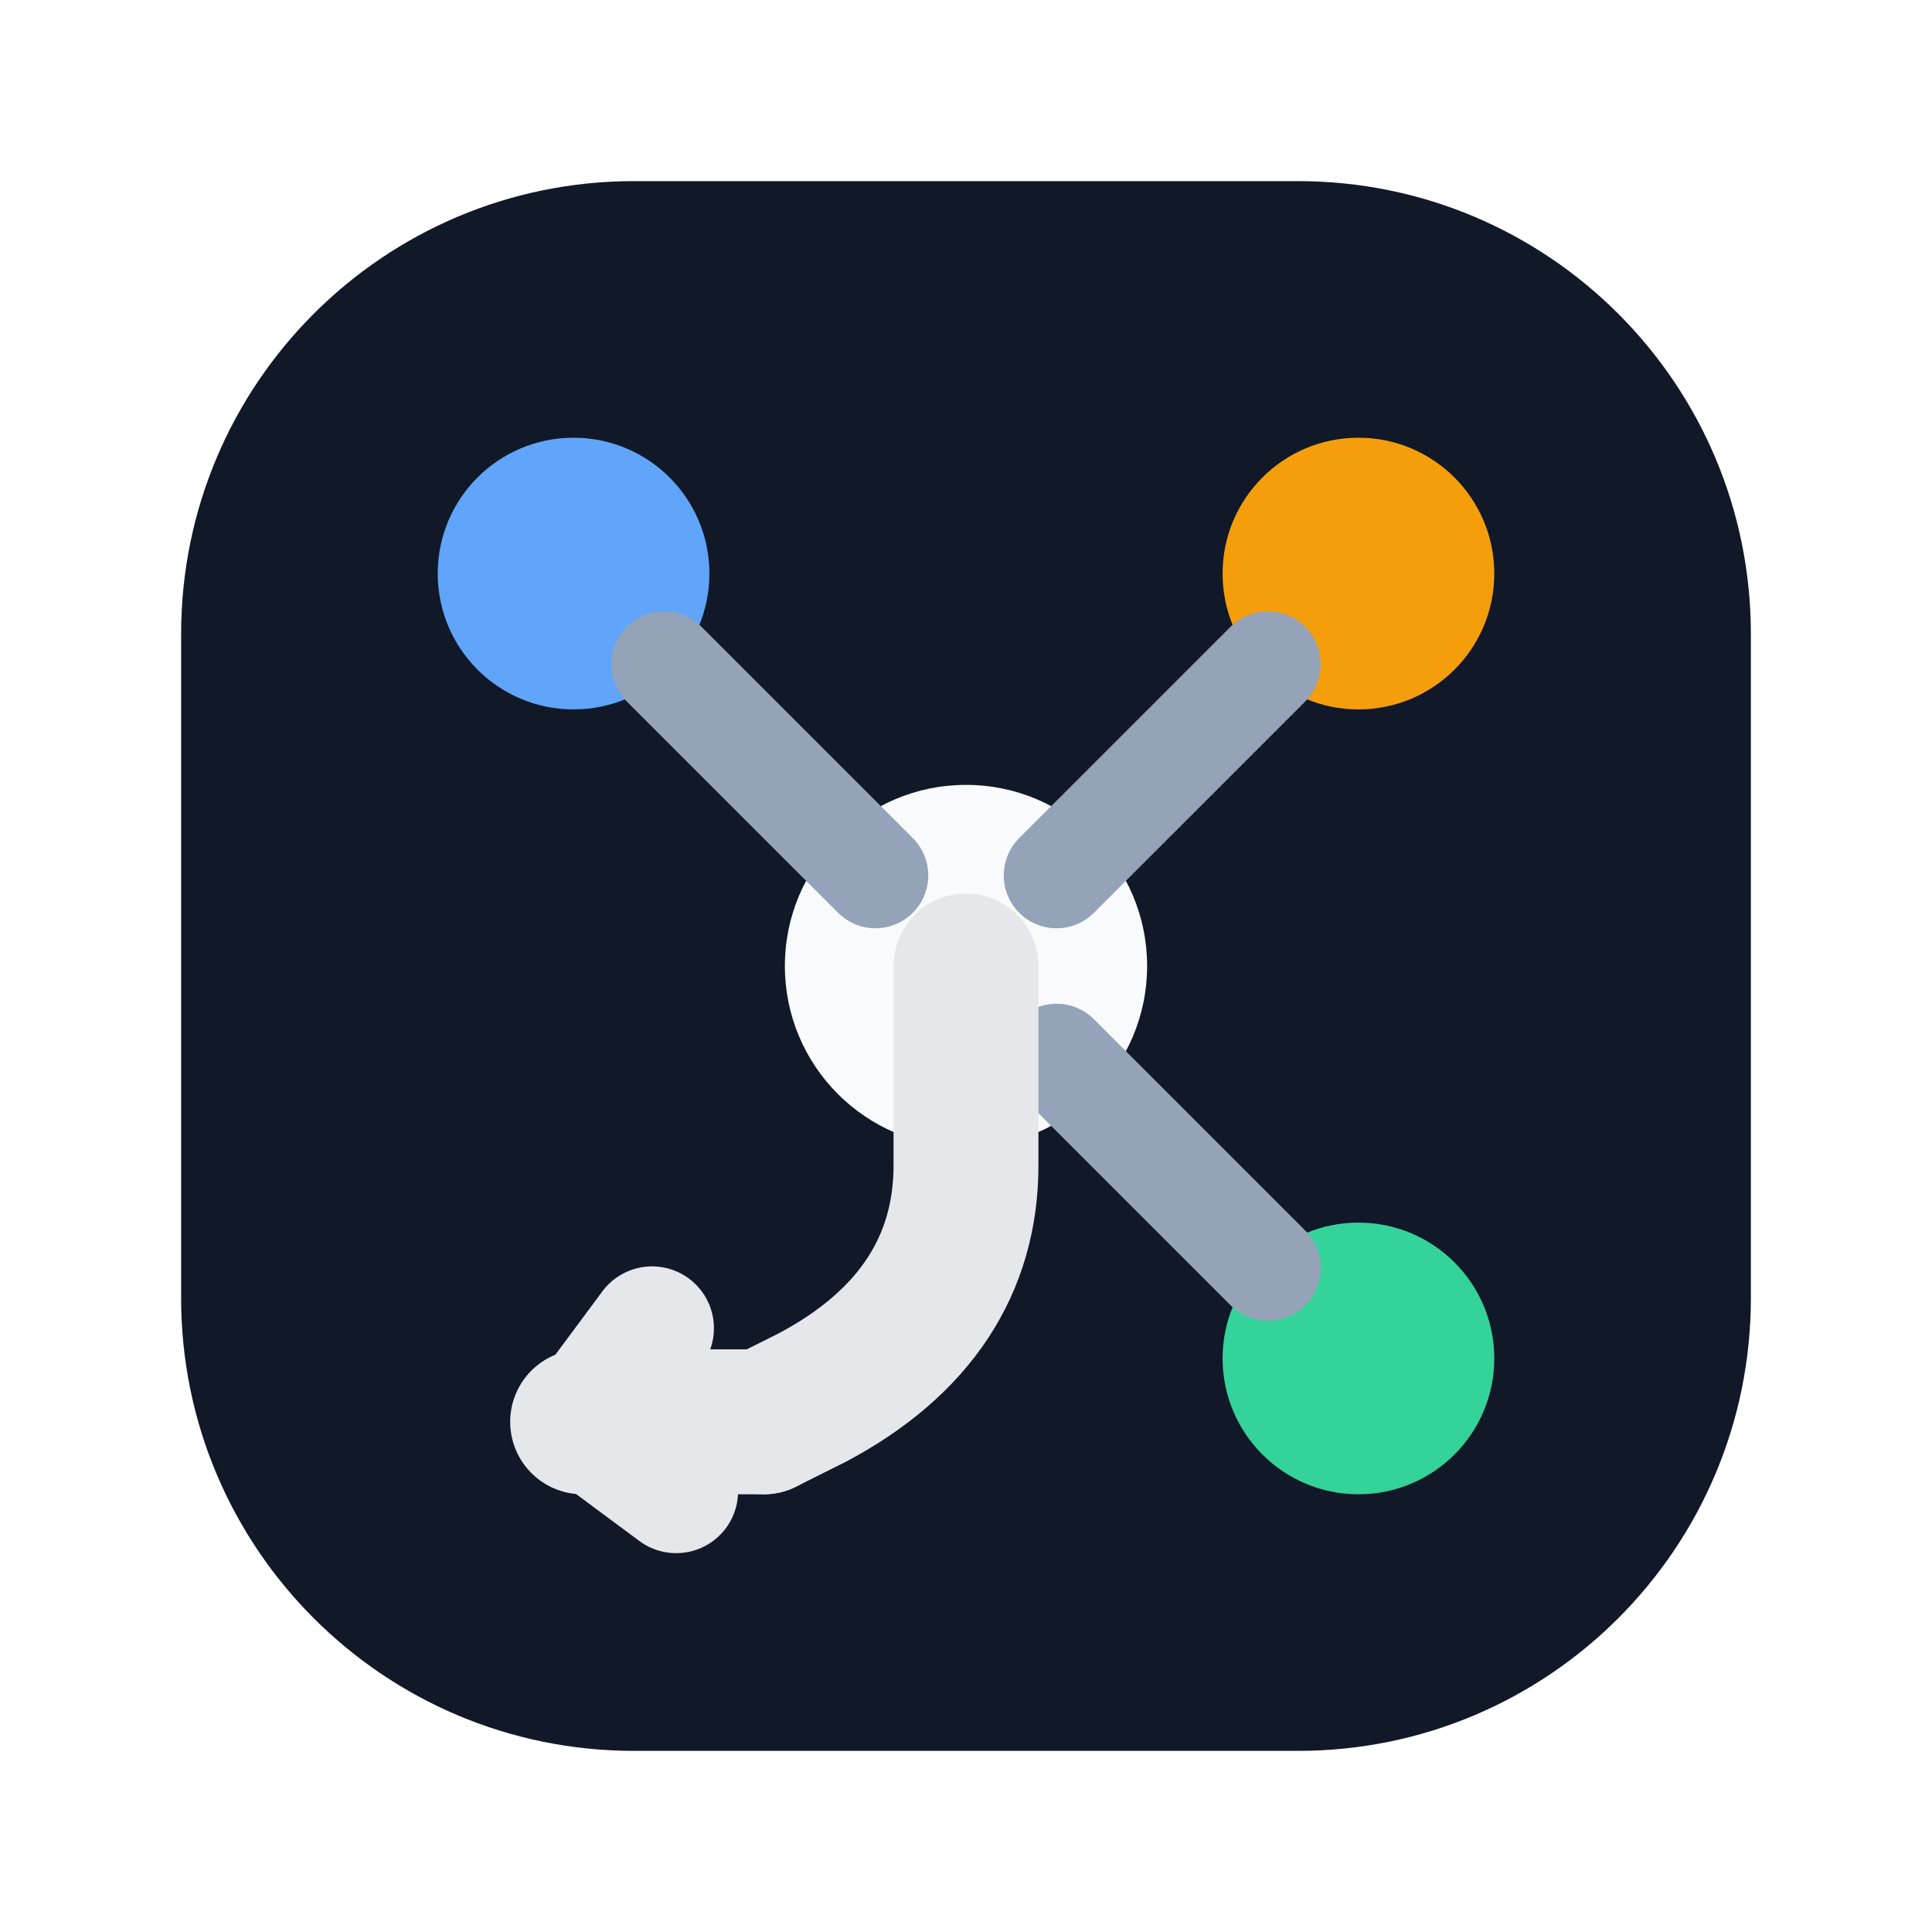
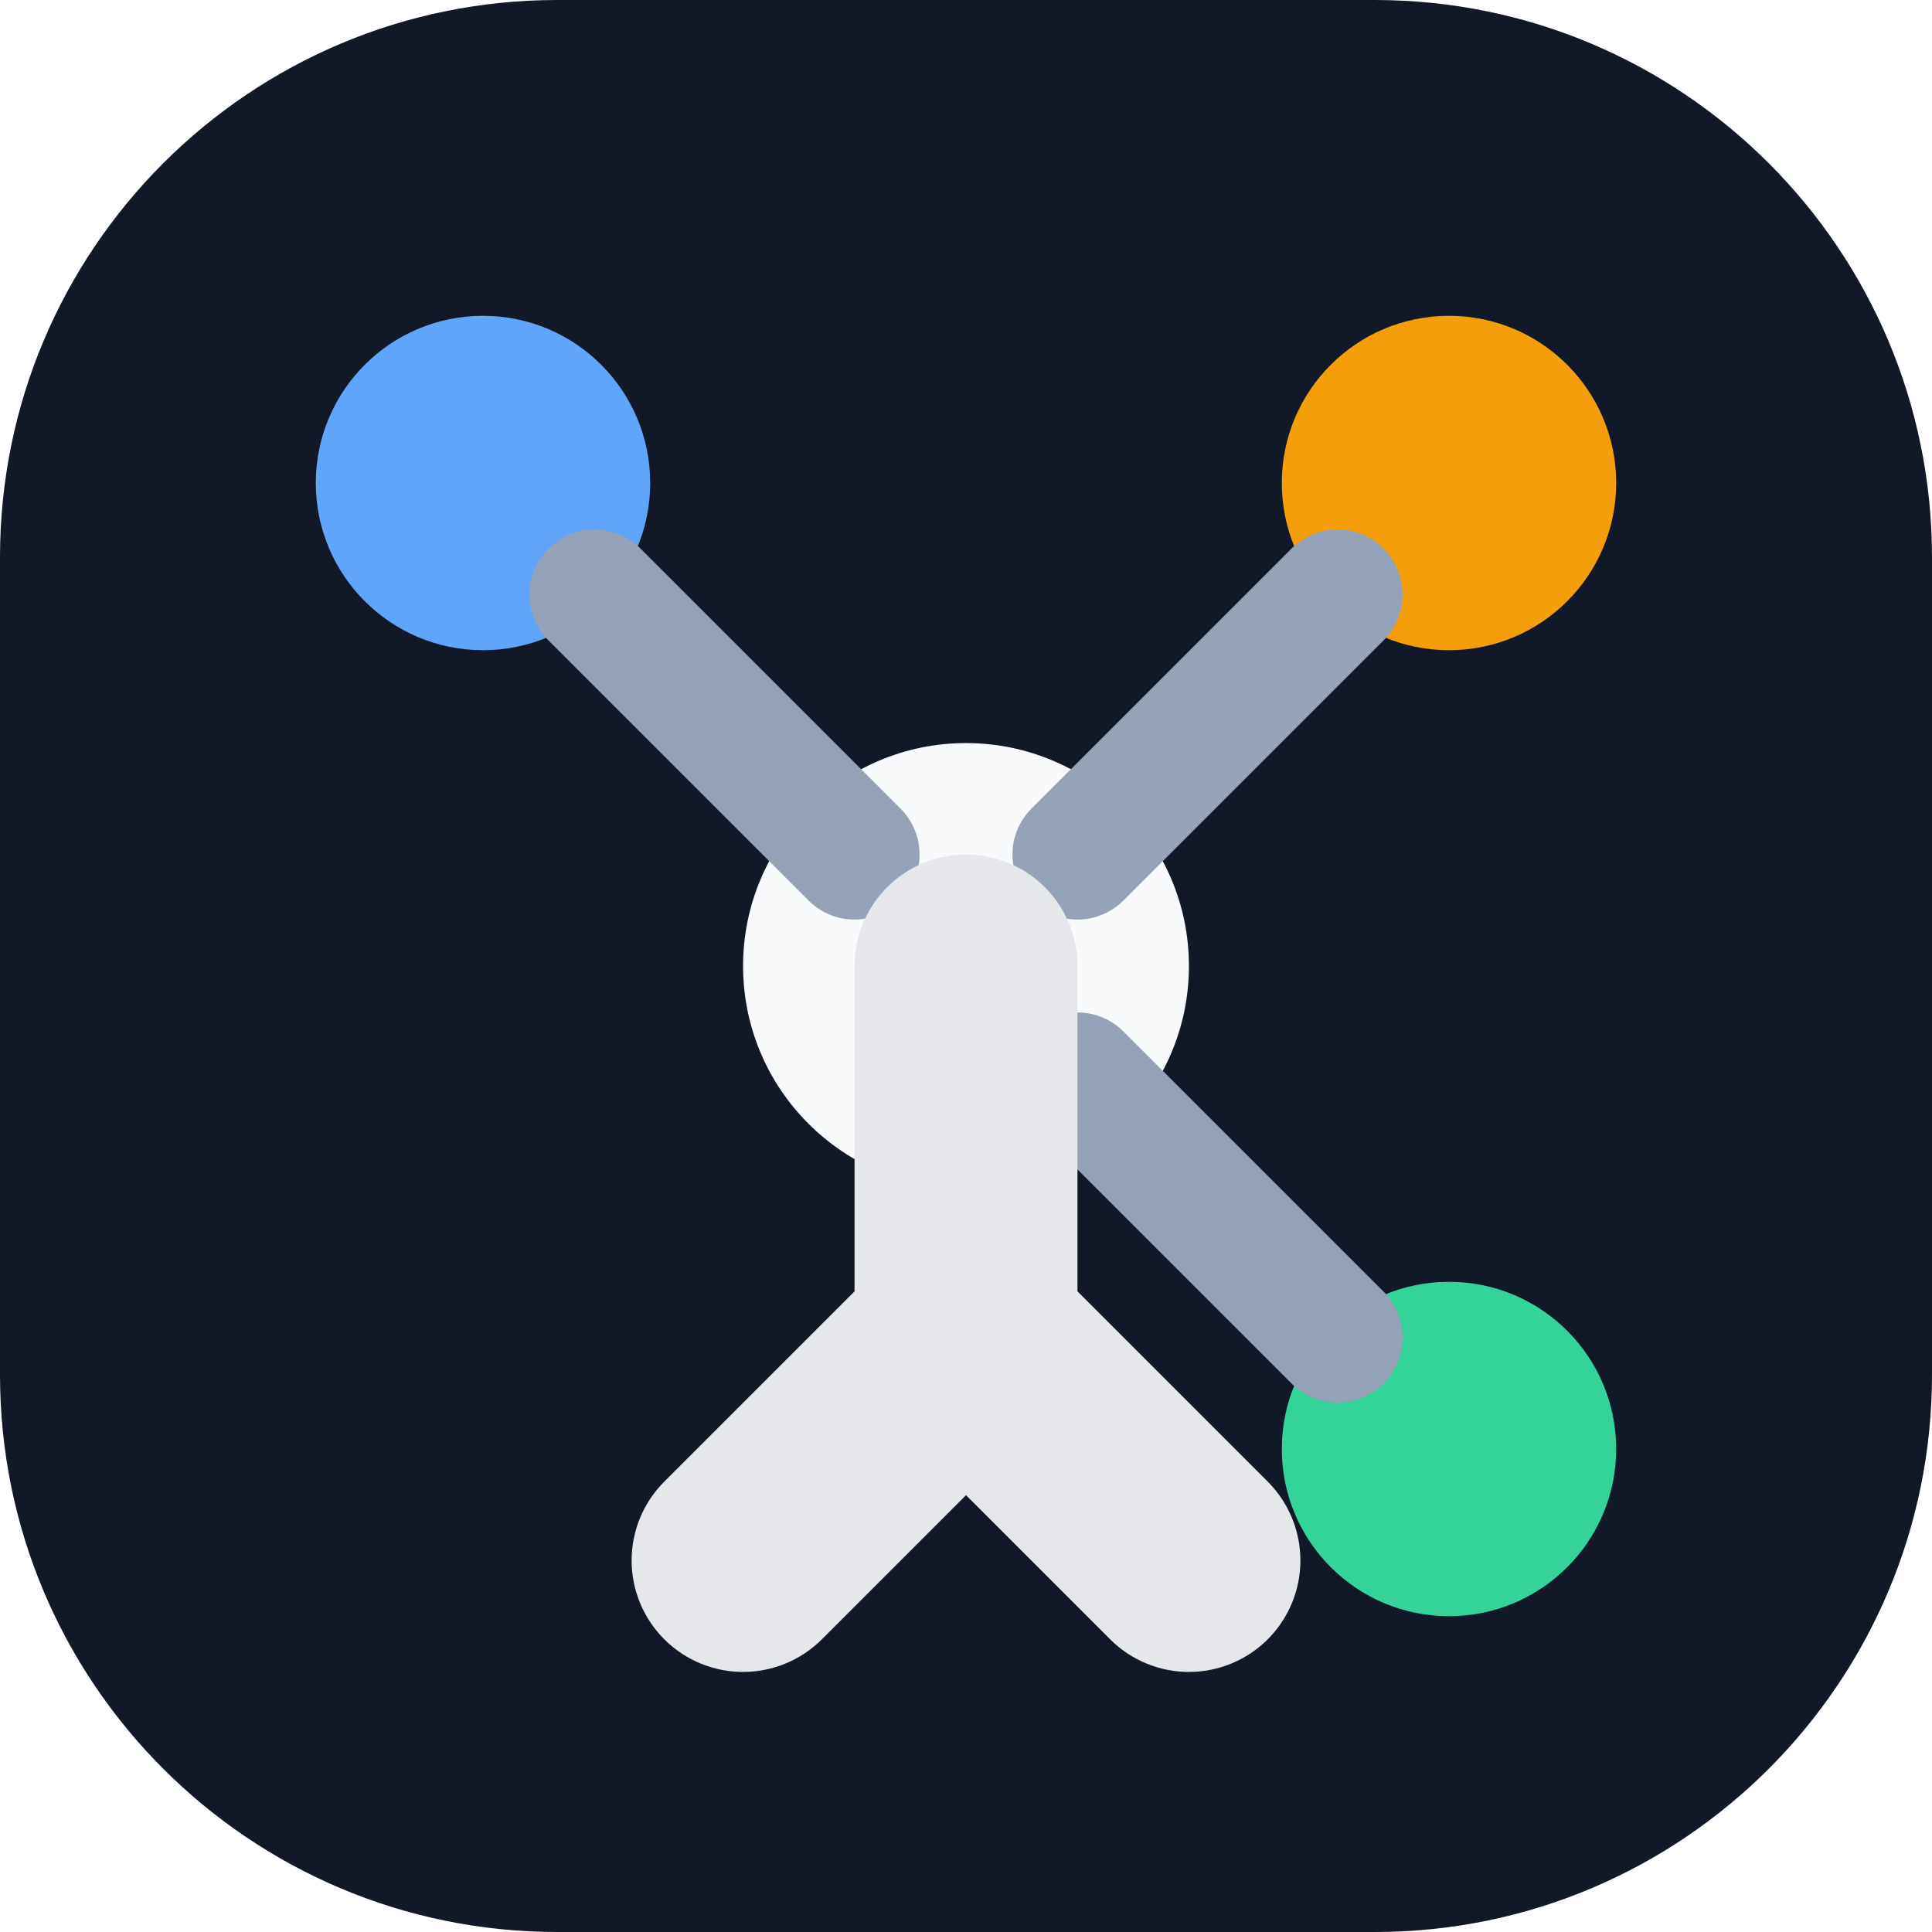
- <svg xmlns="http://www.w3.org/2000/svg" viewBox="0 0 64 64" fill="none">
-   <rect x="6" y="6" width="52" height="52" rx="15" fill="#111827" />
-   <circle cx="32" cy="32" r="6" fill="#F8FAFC" />
-   <circle cx="19" cy="19" r="4.5" fill="#60A5FA" />
-   <circle cx="45" cy="19" r="4.5" fill="#F59E0B" />
-   <circle cx="45" cy="45" r="4.5" fill="#34D399" />
-   <path d="M22 22 29 29M42 22 35 29M42 42 35 35" stroke="#94A3B8" stroke-width="3.5" stroke-linecap="round" />
-   <path d="M32 32v6.6c0 3.3-1.7 5.9-5.1 7.7l-1.6.8" stroke="#E5E7EB" stroke-width="4.8" stroke-linecap="round" stroke-linejoin="round" />
-   <path d="M25.3 47.1H19.3" stroke="#E5E7EB" stroke-width="4.8" stroke-linecap="round" />
-   <path d="M19.3 47.1l2.3-3.1M19.3 47.1l3.1 2.3" stroke="#E5E7EB" stroke-width="4.1" stroke-linecap="round" stroke-linejoin="round" />
+ <svg xmlns="http://www.w3.org/2000/svg" viewBox="0 0 52 52" fill="none">
+   <rect width="52" height="52" rx="15" fill="#111827" />
+   <circle cx="26" cy="26" r="6" fill="#F8FAFC" />
+   <circle cx="13" cy="13" r="4.5" fill="#60A5FA" />
+   <circle cx="39" cy="13" r="4.5" fill="#F59E0B" />
+   <circle cx="39" cy="39" r="4.5" fill="#34D399" />
+   <path d="M16 16 23 23M36 16 29 23M36 36 29 29" stroke="#94A3B8" stroke-width="3.5" stroke-linecap="round" />
+   <path d="M26 26v10l-6 6 6-6 6 6-6-6" stroke="#E5E7EB" stroke-width="6" stroke-linecap="round" stroke-linejoin="round" />
</svg>
